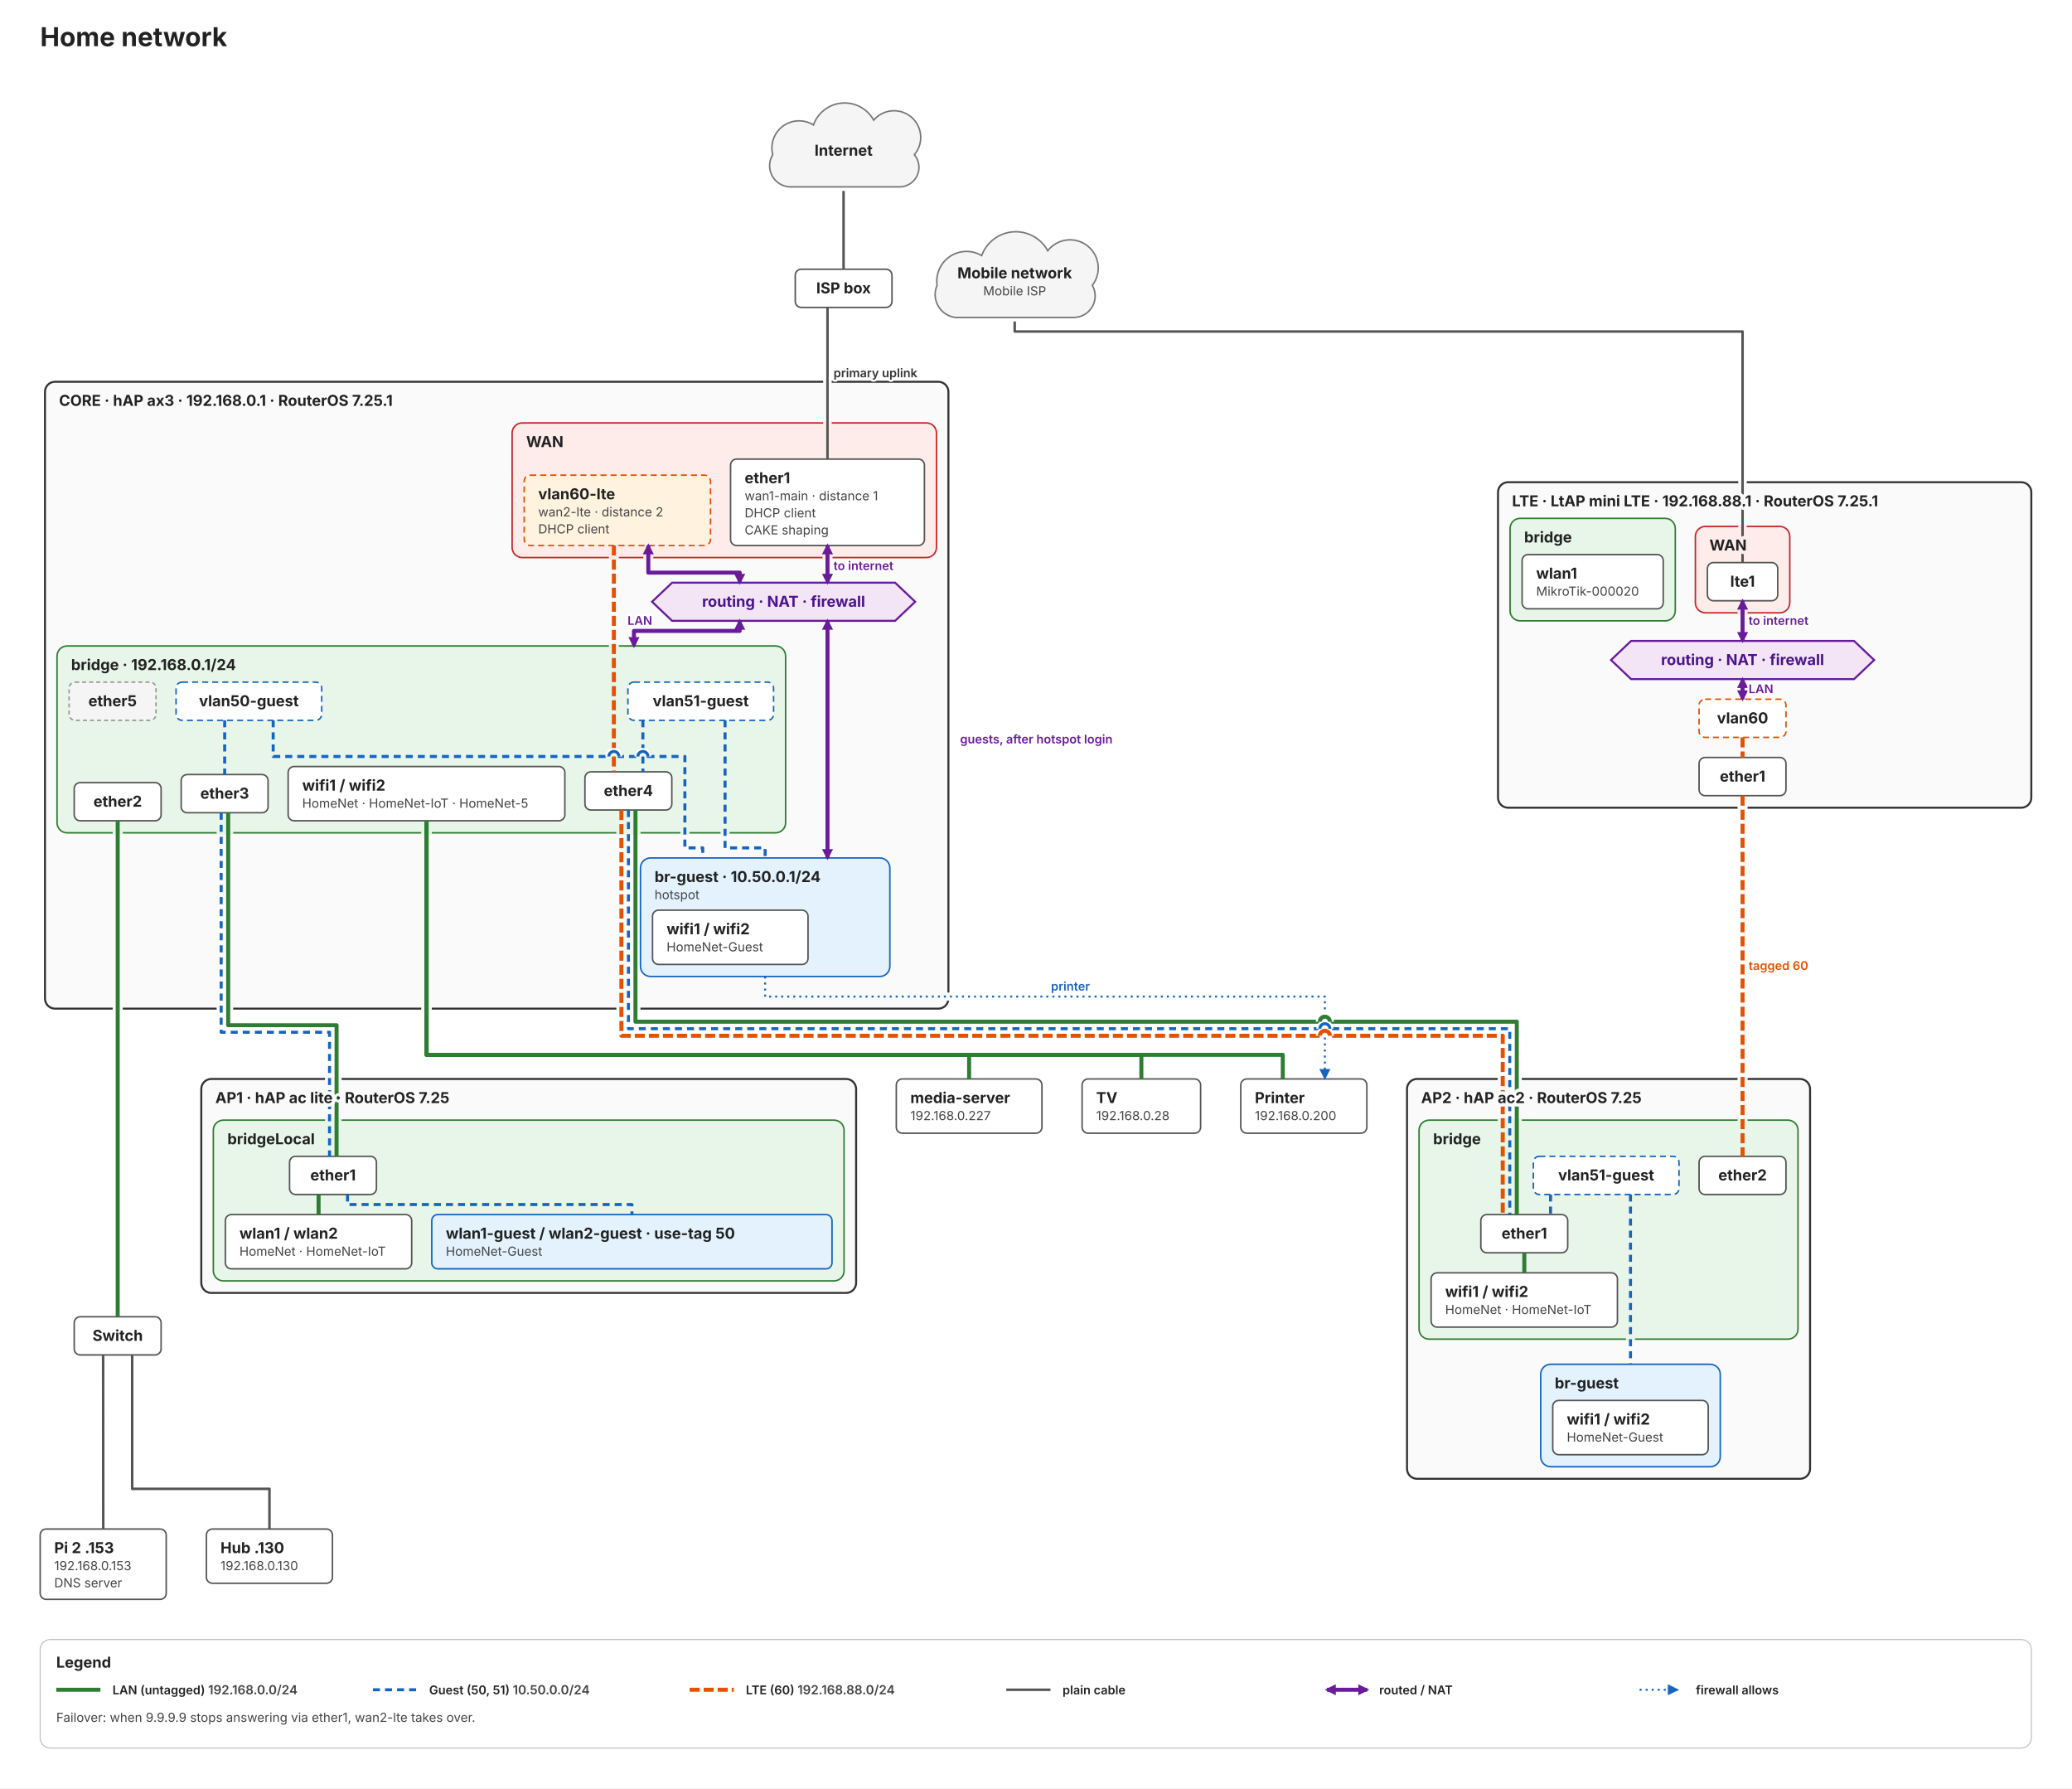
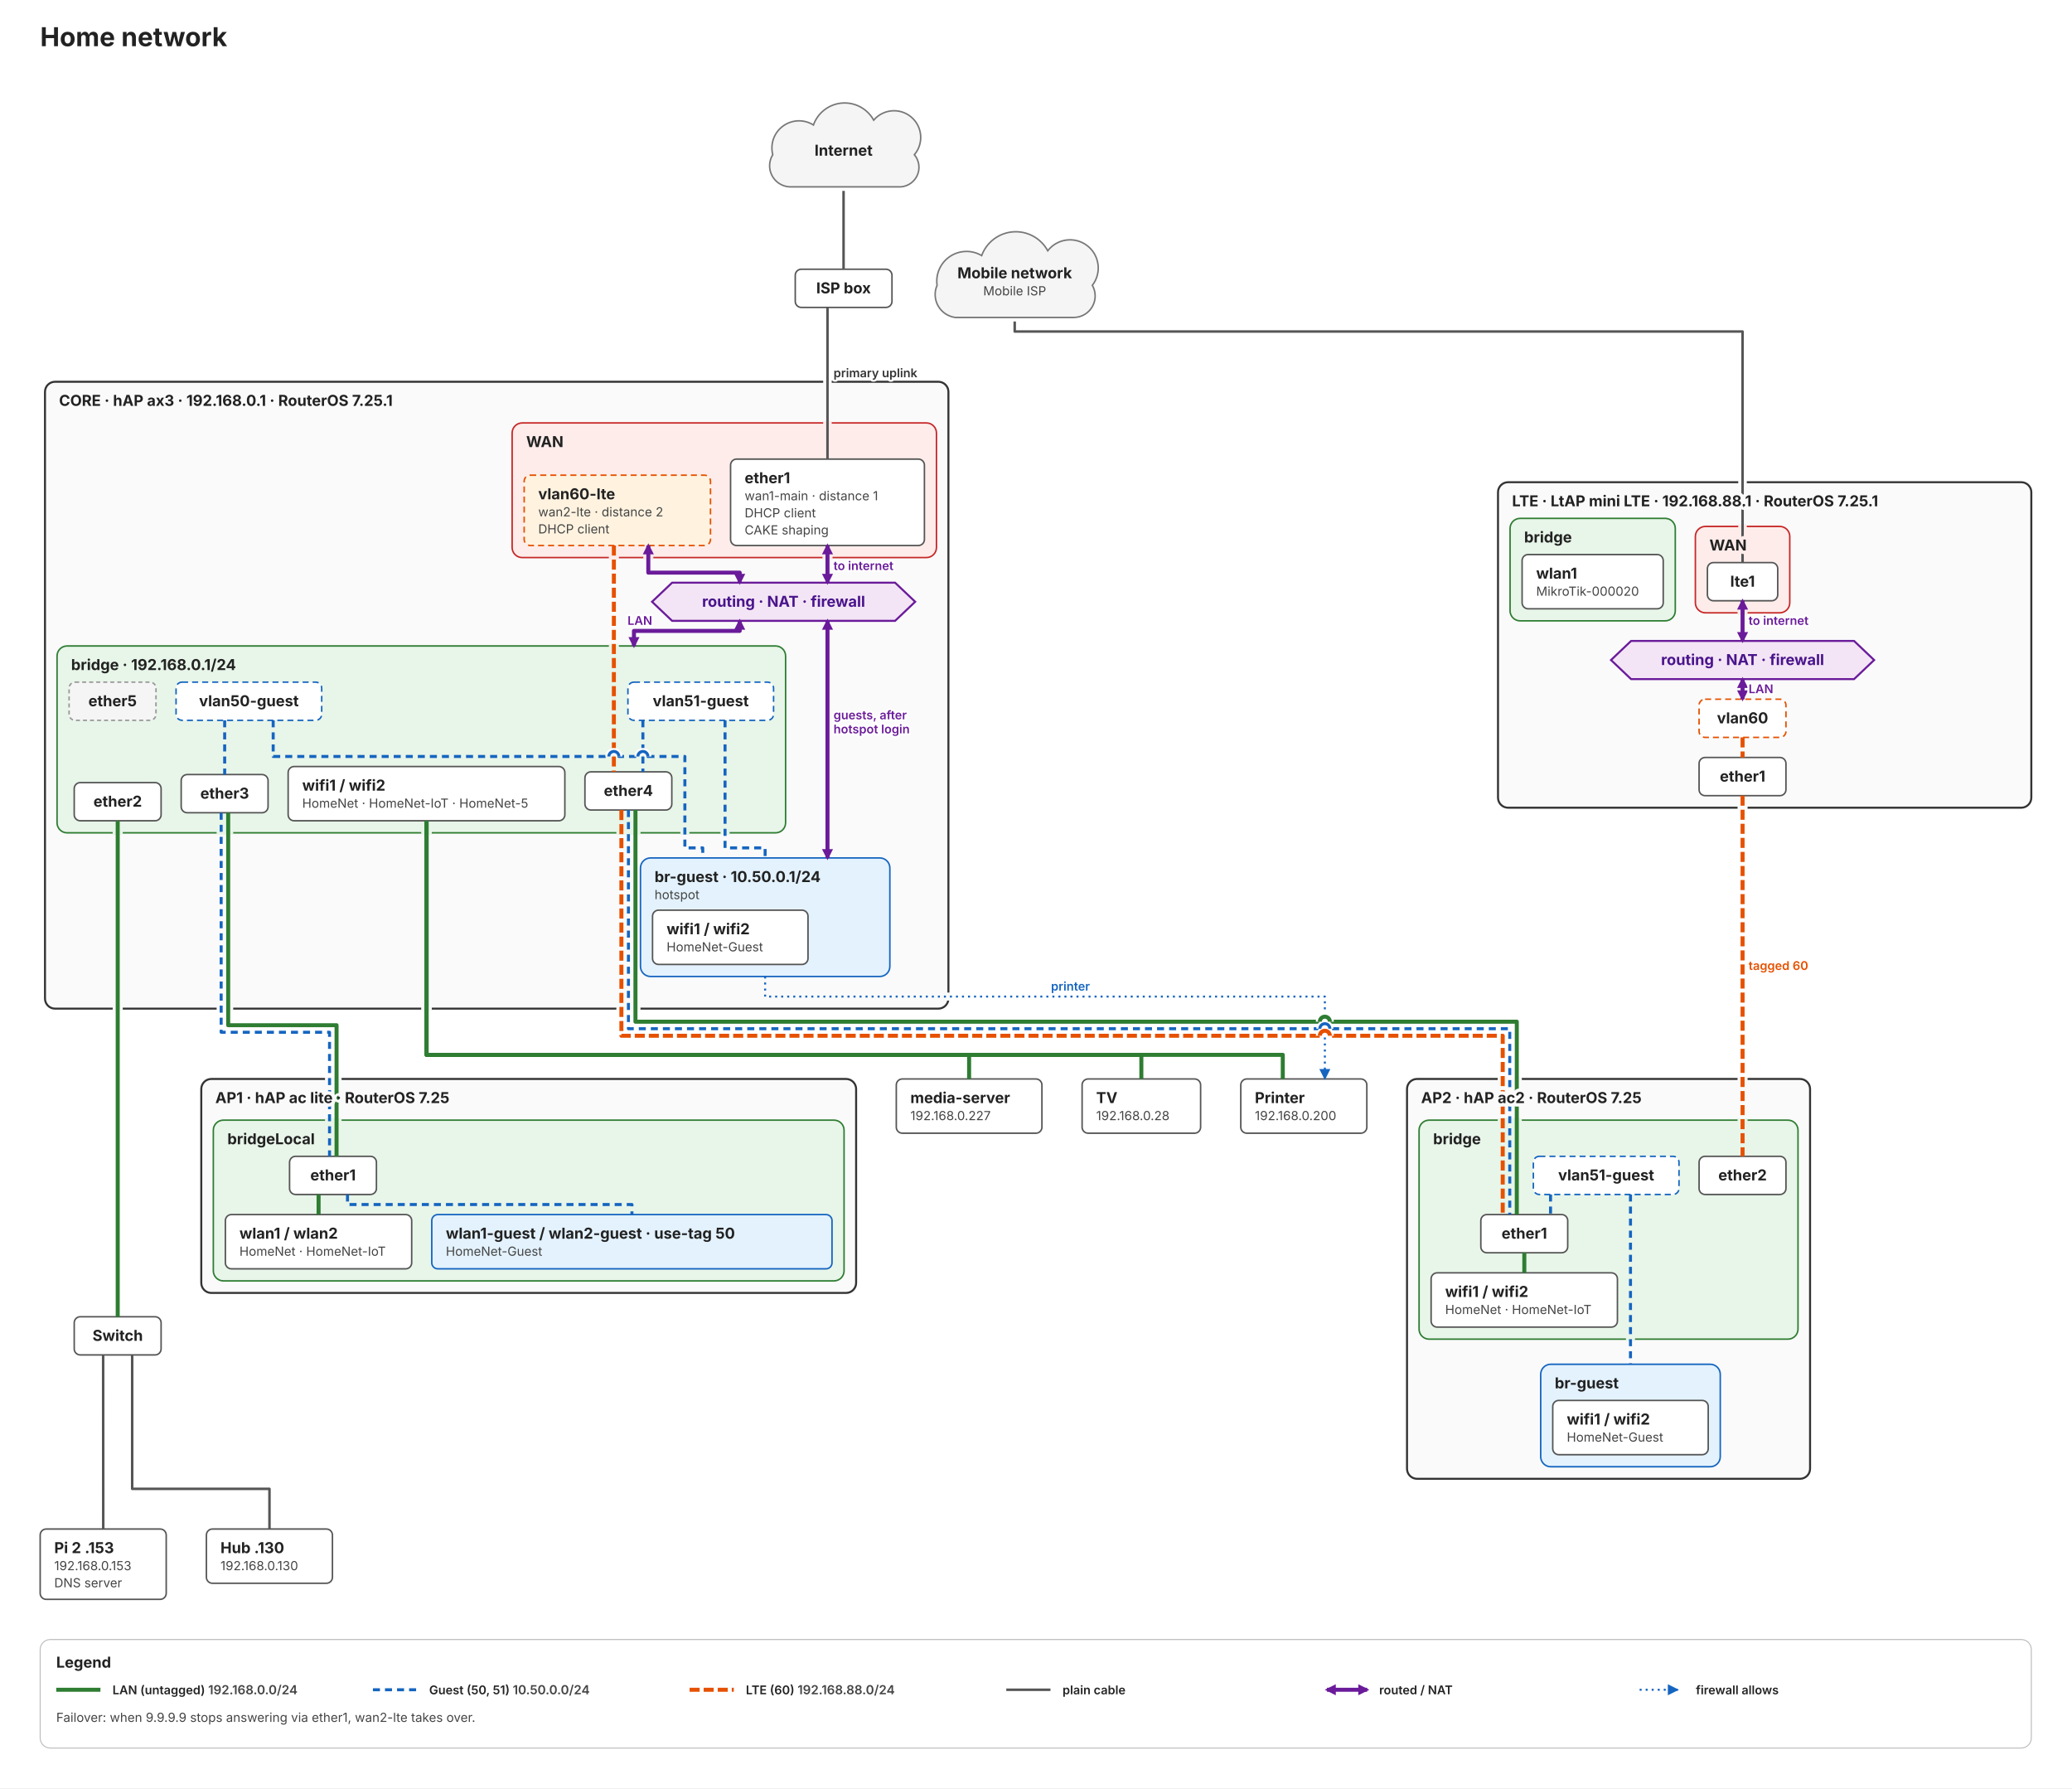
<svg xmlns="http://www.w3.org/2000/svg" width="2063" height="1780" viewBox="0 0 2063 1780" font-family="Inter, 'DejaVu Sans', Arial, sans-serif" font-size="14" fill="#222">
  <defs>
    <marker id="ap" viewBox="0 0 10 10" refX="8" refY="5" markerWidth="2.75" markerHeight="2.75" orient="auto-start-reverse">
      <path d="M0,0 L10,5 L0,10 z" fill="#6A1B9A" />
    </marker>
    <marker id="ab" viewBox="0 0 10 10" refX="9" refY="5" markerWidth="5.5" markerHeight="5.5" orient="auto">
      <path d="M0,0 L10,5 L0,10 z" fill="#1565C0" />
    </marker>
    <style>.h{font-weight:700;font-size:15px}.s{font-size:12.5px;fill:#444}.t{font-size:12px;font-weight:600}</style>
  </defs>
  <rect width="2063" height="1780" fill="#fff" />
  <text x="40" y="46" font-size="26" font-weight="700">Home network</text>
  <rect x="44.8" y="380" width="899.5" height="624" rx="10" fill="#FAFAFA" stroke="#333" stroke-width="2" />
  <rect x="819.6" y="378" width="8.5" height="4" fill="#FAFAFA" />
  <rect x="112.2" y="1002" width="10" height="4" fill="#FAFAFA" />
  <rect x="222.2" y="1002" width="10" height="4" fill="#FAFAFA" />
  <rect x="215.7" y="1002" width="9" height="4" fill="#FAFAFA" />
  <rect x="627.7" y="1002" width="10" height="4" fill="#FAFAFA" />
  <rect x="621.2" y="1002" width="9" height="4" fill="#FAFAFA" />
  <rect x="613.7" y="1002" width="10" height="4" fill="#FAFAFA" />
  <rect x="419.7" y="1002" width="10" height="4" fill="#FAFAFA" />
  <rect x="419.7" y="1002" width="10" height="4" fill="#FAFAFA" />
  <rect x="419.7" y="1002" width="10" height="4" fill="#FAFAFA" />
  <rect x="942.4" y="988" width="4" height="8" fill="#FAFAFA" />
  <rect x="509.9" y="421" width="422.5" height="134" rx="10" fill="#FDECEA" stroke="#C62828" stroke-width="1.5" />
  <rect x="819.6" y="419" width="8.5" height="4" fill="#FDECEA" />
  <rect x="606.2" y="553" width="10" height="4" fill="#FDECEA" />
  <rect x="818.9" y="553" width="10" height="4" fill="#FDECEA" />
  <rect x="640.5" y="553" width="10" height="4" fill="#FDECEA" />
  <rect x="727.4" y="457" width="193" height="86" rx="6" fill="#fff" stroke="#555" stroke-width="1.5" />
  <rect x="521.9" y="473" width="185.5" height="70" rx="6" fill="#FFF3E0" stroke="#E65100" stroke-width="1.5" stroke-dasharray="6 4" />
  <polygon points="649.2,599 669.2,580 891.2,580 911.2,599 891.2,618 669.2,618" fill="#F3E5F5" stroke="#6A1B9A" stroke-width="2" />
  <rect x="56.8" y="643" width="725.4" height="186" rx="10" fill="#E8F5E9" stroke="#2E7D32" stroke-width="1.5" />
  <rect x="112.2" y="827" width="10" height="4" fill="#E8F5E9" />
  <rect x="222.2" y="827" width="10" height="4" fill="#E8F5E9" />
  <rect x="215.7" y="827" width="9" height="4" fill="#E8F5E9" />
  <rect x="627.7" y="827" width="10" height="4" fill="#E8F5E9" />
  <rect x="621.2" y="827" width="9" height="4" fill="#E8F5E9" />
  <rect x="613.7" y="827" width="10" height="4" fill="#E8F5E9" />
  <rect x="419.7" y="827" width="10" height="4" fill="#E8F5E9" />
  <rect x="419.7" y="827" width="10" height="4" fill="#E8F5E9" />
  <rect x="419.7" y="827" width="10" height="4" fill="#E8F5E9" />
  <rect x="606.2" y="641" width="10" height="4" fill="#E8F5E9" />
  <rect x="677.4" y="827" width="9" height="4" fill="#E8F5E9" />
  <rect x="717.4" y="827" width="9" height="4" fill="#E8F5E9" />
  <rect x="73.9" y="779" width="86.5" height="38" rx="6" fill="#fff" stroke="#555" stroke-width="1.5" />
  <rect x="180.4" y="771" width="86.5" height="38" rx="6" fill="#fff" stroke="#555" stroke-width="1.5" />
  <rect x="582.4" y="768.3" width="86.5" height="38" rx="6" fill="#fff" stroke="#555" stroke-width="1.5" />
  <rect x="68.8" y="679" width="86.5" height="38" rx="6" fill="#F5F5F5" stroke="#999" stroke-width="1.5" stroke-dasharray="4 3" />
  <rect x="175.3" y="679" width="145" height="38" rx="6" fill="#fff" stroke="#1565C0" stroke-width="1.5" stroke-dasharray="6 4" />
  <rect x="625.2" y="679" width="145" height="38" rx="6" fill="#fff" stroke="#1565C0" stroke-width="1.5" stroke-dasharray="6 4" />
  <rect x="286.9" y="763" width="275.5" height="54" rx="6" fill="#fff" stroke="#555" stroke-width="1.5" />
  <rect x="637.7" y="854" width="248.3" height="118" rx="10" fill="#E3F2FD" stroke="#1565C0" stroke-width="1.5" />
  <rect x="649.7" y="906" width="154.8" height="54" rx="6" fill="#fff" stroke="#555" stroke-width="1.5" />
  <rect x="200.4" y="1074" width="652" height="213" rx="10" fill="#FAFAFA" stroke="#333" stroke-width="2" />
  <rect x="330.1" y="1072" width="10" height="4" fill="#FAFAFA" />
  <rect x="323.6" y="1072" width="9" height="4" fill="#FAFAFA" />
  <rect x="212.4" y="1115" width="628" height="160" rx="10" fill="#E8F5E9" stroke="#2E7D32" stroke-width="1.5" />
  <rect x="330.1" y="1113" width="10" height="4" fill="#E8F5E9" />
  <rect x="323.6" y="1113" width="9" height="4" fill="#E8F5E9" />
  <rect x="288.3" y="1151" width="86.5" height="38" rx="6" fill="#fff" stroke="#555" stroke-width="1.5" />
  <rect x="224.4" y="1209" width="185.5" height="54" rx="6" fill="#fff" stroke="#555" stroke-width="1.5" />
  <rect x="429.9" y="1209" width="398.5" height="54" rx="6" fill="#E3F2FD" stroke="#1565C0" stroke-width="1.5" />
  <rect x="1400.9" y="1074" width="401.3" height="398" rx="10" fill="#FAFAFA" stroke="#333" stroke-width="2" />
  <rect x="1505.2" y="1072" width="10" height="4" fill="#FAFAFA" />
  <rect x="1498.7" y="1072" width="9" height="4" fill="#FAFAFA" />
  <rect x="1491.2" y="1072" width="10" height="4" fill="#FAFAFA" />
  <rect x="1730" y="1072" width="10" height="4" fill="#FAFAFA" />
  <rect x="1412.9" y="1115" width="377.3" height="218" rx="10" fill="#E8F5E9" stroke="#2E7D32" stroke-width="1.5" />
  <rect x="1505.2" y="1113" width="10" height="4" fill="#E8F5E9" />
  <rect x="1498.7" y="1113" width="9" height="4" fill="#E8F5E9" />
  <rect x="1491.2" y="1113" width="10" height="4" fill="#E8F5E9" />
  <rect x="1730" y="1113" width="10" height="4" fill="#E8F5E9" />
  <rect x="1618.9" y="1331" width="9" height="4" fill="#E8F5E9" />
  <rect x="1474.4" y="1209" width="86.5" height="38" rx="6" fill="#fff" stroke="#555" stroke-width="1.5" />
  <rect x="1691.7" y="1151" width="86.5" height="38" rx="6" fill="#fff" stroke="#555" stroke-width="1.5" />
  <rect x="1526.7" y="1151" width="145" height="38" rx="6" fill="#fff" stroke="#1565C0" stroke-width="1.5" stroke-dasharray="6 4" />
  <rect x="1424.9" y="1267" width="185.5" height="54" rx="6" fill="#fff" stroke="#555" stroke-width="1.5" />
  <rect x="1534" y="1358" width="178.8" height="102" rx="10" fill="#E3F2FD" stroke="#1565C0" stroke-width="1.5" />
  <rect x="1546" y="1394" width="154.8" height="54" rx="6" fill="#fff" stroke="#555" stroke-width="1.5" />
  <rect x="1491.5" y="480" width="531" height="324" rx="10" fill="#FAFAFA" stroke="#333" stroke-width="2" />
  <rect x="1730.7" y="478" width="8.5" height="4" fill="#FAFAFA" />
  <rect x="1730" y="802" width="10" height="4" fill="#FAFAFA" />
  <rect x="1688" y="524" width="94" height="86" rx="10" fill="#FDECEA" stroke="#C62828" stroke-width="1.5" />
  <rect x="1730.7" y="522" width="8.5" height="4" fill="#FDECEA" />
  <rect x="1730" y="608" width="10" height="4" fill="#FDECEA" />
  <rect x="1700" y="560" width="70" height="38" rx="6" fill="#fff" stroke="#555" stroke-width="1.5" />
  <polygon points="1604,657 1624,638 1846,638 1866,657 1846,676 1624,676" fill="#F3E5F5" stroke="#6A1B9A" stroke-width="2" />
  <rect x="1503.5" y="516" width="164.5" height="102" rx="10" fill="#E8F5E9" stroke="#2E7D32" stroke-width="1.5" />
  <rect x="1515.5" y="552" width="140.5" height="54" rx="6" fill="#fff" stroke="#555" stroke-width="1.5" />
  <rect x="1691.7" y="754" width="86.5" height="38" rx="6" fill="#fff" stroke="#555" stroke-width="1.5" />
  <rect x="1691.7" y="696" width="86.5" height="38" rx="6" fill="#fff" stroke="#E65100" stroke-width="1.5" stroke-dasharray="6 4" />
  <path d="M785.9,186 A21,21 0 0 1 769.4,154 A27,27 0 0 1 809.9,124.4 A33,33 0 0 1 869.9,119.6 A25.5,25.5 0 0 1 910.4,154 A19.5,19.5 0 0 1 893.9,186 Z" fill="#F5F5F5" stroke="#777" stroke-width="1.5" />
  <rect x="791.8" y="268" width="96.3" height="38" rx="6" fill="#fff" stroke="#555" stroke-width="1.5" />
  <path d="M951.1,316 A23,23 0 0 1 933,284 A29.6,29.6 0 0 1 977.4,254.4 A36.2,36.2 0 0 1 1043.2,249.6 A28,28 0 0 1 1087.6,284 A21.4,21.4 0 0 1 1069.5,316 Z" fill="#F5F5F5" stroke="#777" stroke-width="1.5" />
  <rect x="73.9" y="1310.7" width="86.5" height="38" rx="6" fill="#fff" stroke="#555" stroke-width="1.5" />
  <rect x="205.5" y="1522" width="125.5" height="54" rx="6" fill="#fff" stroke="#555" stroke-width="1.5" />
  <rect x="40" y="1522" width="125.5" height="70" rx="6" fill="#fff" stroke="#555" stroke-width="1.5" />
  <rect x="1235.4" y="1074" width="125.5" height="54" rx="6" fill="#fff" stroke="#555" stroke-width="1.5" />
  <rect x="892.4" y="1074" width="145" height="54" rx="6" fill="#fff" stroke="#555" stroke-width="1.5" />
  <rect x="1077.4" y="1074" width="118" height="54" rx="6" fill="#fff" stroke="#555" stroke-width="1.5" />
  <path d="M761.8,972 L761.8,992 L1319.1,992 L1319.1,1074" fill="none" stroke="#1565C0" stroke-width="2" stroke-dasharray="2 4" stroke-linejoin="round" marker-end="url(#ab)" />
  <path d="M839.9,190 L839.9,268" fill="none" stroke="#555" stroke-width="2.5" stroke-linejoin="round" />
  <path d="M823.9,306 L823.9,457" fill="none" stroke="#555" stroke-width="2.5" stroke-linejoin="round" />
  <path d="M1010.3,320 L1010.3,330 L1735,330 L1735,560" fill="none" stroke="#555" stroke-width="2.5" stroke-linejoin="round" />
  <path d="M131.6,1348.7 L131.6,1482 L268.3,1482 L268.3,1522" fill="none" stroke="#555" stroke-width="2.5" stroke-linejoin="round" />
  <path d="M102.7,1348.7 L102.8,1522" fill="none" stroke="#555" stroke-width="2.5" stroke-linejoin="round" />
  <path d="M117.2,817 L117.2,1310.7" fill="none" stroke="#2E7D32" stroke-width="4" stroke-linejoin="round" />
  <path d="M227.2,809 L227.2,1020.5 L335.1,1020.5 L335.1,1151" fill="none" stroke="#2E7D32" stroke-width="4" stroke-linejoin="round" />
  <path d="M632.7,806.3 L632.7,1017 L1314.1,1017 A5,5 0 0 1 1324.1,1017 L1510.2,1017 L1510.2,1209" fill="none" stroke="#2E7D32" stroke-width="4" stroke-linejoin="round" />
  <path d="M424.7,817 L424.7,1050 L1277.2,1050 L1277.2,1074" fill="none" stroke="#2E7D32" stroke-width="4" stroke-linejoin="round" />
  <path d="M424.7,817 L424.7,1050 L964.9,1050 L964.9,1074" fill="none" stroke="#2E7D32" stroke-width="4" stroke-linejoin="round" />
  <path d="M424.7,817 L424.7,1050 L1136.4,1050 L1136.4,1074" fill="none" stroke="#2E7D32" stroke-width="4" stroke-linejoin="round" />
  <path d="M317.2,1189 L317.2,1209" fill="none" stroke="#2E7D32" stroke-width="4" stroke-linejoin="round" />
  <path d="M1517.7,1247 L1517.7,1267" fill="none" stroke="#2E7D32" stroke-width="4" stroke-linejoin="round" />
  <path d="M220.2,809 L220.2,1027.5 L328.1,1027.5 L328.1,1151" fill="none" stroke="#1565C0" stroke-width="3" stroke-dasharray="7 5" stroke-linejoin="round" />
  <path d="M625.7,806.3 L625.7,1024 L1314.1,1024 A5,5 0 0 1 1324.1,1024 L1503.2,1024 L1503.2,1209" fill="none" stroke="#1565C0" stroke-width="3" stroke-dasharray="7 5" stroke-linejoin="round" />
  <path d="M223.7,717 L223.7,771" fill="none" stroke="#1565C0" stroke-width="3" stroke-dasharray="7 5" stroke-linejoin="round" />
  <path d="M640.1,717 L640.1,768.3" fill="none" stroke="#1565C0" stroke-width="3" stroke-dasharray="7 5" stroke-linejoin="round" />
  <path d="M272,717 L272,753 L606.2,753 A5,5 0 0 1 616.2,753 L635.1,753 A5,5 0 0 1 645.1,753 L681.9,753 L681.9,844 L699.7,844 L699.7,854" fill="none" stroke="#1565C0" stroke-width="3" stroke-dasharray="7 5" stroke-linejoin="round" />
  <path d="M721.9,717 L721.9,844 L761.8,844 L761.8,854" fill="none" stroke="#1565C0" stroke-width="3" stroke-dasharray="7 5" stroke-linejoin="round" />
  <path d="M346,1189 L346,1199 L629.2,1199 L629.2,1209" fill="none" stroke="#1565C0" stroke-width="3" stroke-dasharray="7 5" stroke-linejoin="round" />
  <path d="M1543.8,1189 L1543.8,1209" fill="none" stroke="#1565C0" stroke-width="3" stroke-dasharray="7 5" stroke-linejoin="round" />
  <path d="M1623.4,1189 L1623.4,1358" fill="none" stroke="#1565C0" stroke-width="3" stroke-dasharray="7 5" stroke-linejoin="round" />
  <path d="M618.7,806.3 L618.7,1031 L1314.1,1031 A5,5 0 0 1 1324.1,1031 L1496.2,1031 L1496.2,1209" fill="none" stroke="#E65100" stroke-width="4" stroke-dasharray="10 4" stroke-linejoin="round" />
  <path d="M1735,792 L1735,1151" fill="none" stroke="#E65100" stroke-width="4" stroke-dasharray="10 4" stroke-linejoin="round" />
  <path d="M611.2,543 L611.2,768.3" fill="none" stroke="#E65100" stroke-width="4" stroke-dasharray="10 4" stroke-linejoin="round" />
  <path d="M1735,734 L1735,754" fill="none" stroke="#E65100" stroke-width="4" stroke-dasharray="10 4" stroke-linejoin="round" />
  <path d="M823.9,543 L823.9,580" fill="none" stroke="#6A1B9A" stroke-width="4" stroke-linejoin="round" marker-start="url(#ap)" marker-end="url(#ap)" />
  <path d="M645.5,543 L645.5,570 L736.5,570 L736.5,580" fill="none" stroke="#6A1B9A" stroke-width="4" stroke-linejoin="round" marker-start="url(#ap)" marker-end="url(#ap)" />
  <path d="M736.5,618 L736.5,628 L631.2,628 L631.2,643" fill="none" stroke="#6A1B9A" stroke-width="4" stroke-linejoin="round" marker-start="url(#ap)" marker-end="url(#ap)" />
  <path d="M823.9,618 L823.9,854" fill="none" stroke="#6A1B9A" stroke-width="4" stroke-linejoin="round" marker-start="url(#ap)" marker-end="url(#ap)" />
  <path d="M1735,598 L1735,638" fill="none" stroke="#6A1B9A" stroke-width="4" stroke-linejoin="round" marker-start="url(#ap)" marker-end="url(#ap)" />
  <path d="M1735,676 L1735,696" fill="none" stroke="#6A1B9A" stroke-width="4" stroke-linejoin="round" marker-start="url(#ap)" marker-end="url(#ap)" />
  <path d="M1314.1,1017 A5,5 0 0 1 1324.1,1017" fill="none" stroke="#fff" stroke-width="8" />
  <path d="M1314.1,1024 A5,5 0 0 1 1324.1,1024" fill="none" stroke="#fff" stroke-width="7" />
  <path d="M606.2,753 A5,5 0 0 1 616.2,753" fill="none" stroke="#fff" stroke-width="7" />
  <path d="M635.1,753 A5,5 0 0 1 645.1,753" fill="none" stroke="#fff" stroke-width="7" />
  <path d="M1314.1,1031 A5,5 0 0 1 1324.1,1031" fill="none" stroke="#fff" stroke-width="8" />
  <path d="M1314.1,1017 A5,5 0 0 1 1324.1,1017" fill="none" stroke="#2E7D32" stroke-width="4" />
  <path d="M1314.1,1024 A5,5 0 0 1 1324.1,1024" fill="none" stroke="#1565C0" stroke-width="3" />
  <path d="M606.2,753 A5,5 0 0 1 616.2,753" fill="none" stroke="#1565C0" stroke-width="3" />
  <path d="M635.1,753 A5,5 0 0 1 645.1,753" fill="none" stroke="#1565C0" stroke-width="3" />
  <path d="M1314.1,1031 A5,5 0 0 1 1324.1,1031" fill="none" stroke="#E65100" stroke-width="4" />
  <text x="58.8" y="404" class="h" stroke="#FAFAFA" stroke-width="7" stroke-linejoin="round" paint-order="stroke">CORE · hAP ax3 · 192.168.0.1 · RouterOS 7.25.1</text>
  <text x="523.9" y="445" class="h" stroke="#FDECEA" stroke-width="7" stroke-linejoin="round" paint-order="stroke">WAN</text>
  <text x="741.4" y="481" class="h" stroke="#fff" stroke-width="3" stroke-linejoin="round" paint-order="stroke">ether1</text>
  <text x="741.4" y="498" class="s" stroke="#fff" stroke-width="3" stroke-linejoin="round" paint-order="stroke">wan1-main · distance 1</text>
  <text x="741.4" y="515" class="s" stroke="#fff" stroke-width="3" stroke-linejoin="round" paint-order="stroke">DHCP client</text>
  <text x="741.4" y="532" class="s" stroke="#fff" stroke-width="3" stroke-linejoin="round" paint-order="stroke">CAKE shaping</text>
  <text x="535.9" y="497" class="h" stroke="#FFF3E0" stroke-width="3" stroke-linejoin="round" paint-order="stroke">vlan60-lte</text>
  <text x="535.9" y="514" class="s" stroke="#FFF3E0" stroke-width="3" stroke-linejoin="round" paint-order="stroke">wan2-lte · distance 2</text>
  <text x="535.9" y="531" class="s" stroke="#FFF3E0" stroke-width="3" stroke-linejoin="round" paint-order="stroke">DHCP client</text>
  <text x="780.2" y="604" class="h" text-anchor="middle" fill="#4A148C" stroke="#F3E5F5" stroke-width="3" stroke-linejoin="round" paint-order="stroke">routing · NAT · firewall</text>
  <text x="70.8" y="667" class="h" stroke="#E8F5E9" stroke-width="7" stroke-linejoin="round" paint-order="stroke">bridge · 192.168.0.1/24</text>
  <text x="117.2" y="803" class="h" text-anchor="middle" stroke="#fff" stroke-width="3" stroke-linejoin="round" paint-order="stroke">ether2</text>
  <text x="223.7" y="795" class="h" text-anchor="middle" stroke="#fff" stroke-width="3" stroke-linejoin="round" paint-order="stroke">ether3</text>
  <text x="625.7" y="792.3" class="h" text-anchor="middle" stroke="#fff" stroke-width="3" stroke-linejoin="round" paint-order="stroke">ether4</text>
  <text x="112.1" y="703" class="h" text-anchor="middle" stroke="#F5F5F5" stroke-width="3" stroke-linejoin="round" paint-order="stroke">ether5</text>
  <text x="247.8" y="703" class="h" text-anchor="middle" stroke="#fff" stroke-width="3" stroke-linejoin="round" paint-order="stroke">vlan50-guest</text>
  <text x="697.7" y="703" class="h" text-anchor="middle" stroke="#fff" stroke-width="3" stroke-linejoin="round" paint-order="stroke">vlan51-guest</text>
  <text x="300.9" y="787" class="h" stroke="#fff" stroke-width="3" stroke-linejoin="round" paint-order="stroke">wifi1 / wifi2</text>
  <text x="300.9" y="804" class="s" stroke="#fff" stroke-width="3" stroke-linejoin="round" paint-order="stroke">HomeNet · HomeNet-IoT · HomeNet-5</text>
  <text x="651.7" y="878" class="h" stroke="#E3F2FD" stroke-width="7" stroke-linejoin="round" paint-order="stroke">br-guest · 10.50.0.1/24</text>
  <text x="651.7" y="895" class="s" stroke="#E3F2FD" stroke-width="7" stroke-linejoin="round" paint-order="stroke">hotspot</text>
  <text x="663.7" y="930" class="h" stroke="#fff" stroke-width="3" stroke-linejoin="round" paint-order="stroke">wifi1 / wifi2</text>
  <text x="663.7" y="947" class="s" stroke="#fff" stroke-width="3" stroke-linejoin="round" paint-order="stroke">HomeNet-Guest</text>
  <text x="214.4" y="1098" class="h" stroke="#FAFAFA" stroke-width="7" stroke-linejoin="round" paint-order="stroke">AP1 · hAP ac lite · RouterOS 7.25</text>
  <text x="226.4" y="1139" class="h" stroke="#E8F5E9" stroke-width="7" stroke-linejoin="round" paint-order="stroke">bridgeLocal</text>
  <text x="331.6" y="1175" class="h" text-anchor="middle" stroke="#fff" stroke-width="3" stroke-linejoin="round" paint-order="stroke">ether1</text>
  <text x="238.4" y="1233" class="h" stroke="#fff" stroke-width="3" stroke-linejoin="round" paint-order="stroke">wlan1 / wlan2</text>
  <text x="238.4" y="1250" class="s" stroke="#fff" stroke-width="3" stroke-linejoin="round" paint-order="stroke">HomeNet · HomeNet-IoT</text>
  <text x="443.9" y="1233" class="h" stroke="#E3F2FD" stroke-width="3" stroke-linejoin="round" paint-order="stroke">wlan1-guest / wlan2-guest · use-tag 50</text>
  <text x="443.9" y="1250" class="s" stroke="#E3F2FD" stroke-width="3" stroke-linejoin="round" paint-order="stroke">HomeNet-Guest</text>
  <text x="1414.9" y="1098" class="h" stroke="#FAFAFA" stroke-width="7" stroke-linejoin="round" paint-order="stroke">AP2 · hAP ac2 · RouterOS 7.25</text>
  <text x="1426.9" y="1139" class="h" stroke="#E8F5E9" stroke-width="7" stroke-linejoin="round" paint-order="stroke">bridge</text>
  <text x="1517.7" y="1233" class="h" text-anchor="middle" stroke="#fff" stroke-width="3" stroke-linejoin="round" paint-order="stroke">ether1</text>
  <text x="1735" y="1175" class="h" text-anchor="middle" stroke="#fff" stroke-width="3" stroke-linejoin="round" paint-order="stroke">ether2</text>
  <text x="1599.2" y="1175" class="h" text-anchor="middle" stroke="#fff" stroke-width="3" stroke-linejoin="round" paint-order="stroke">vlan51-guest</text>
  <text x="1438.9" y="1291" class="h" stroke="#fff" stroke-width="3" stroke-linejoin="round" paint-order="stroke">wifi1 / wifi2</text>
  <text x="1438.9" y="1308" class="s" stroke="#fff" stroke-width="3" stroke-linejoin="round" paint-order="stroke">HomeNet · HomeNet-IoT</text>
  <text x="1548" y="1382" class="h" stroke="#E3F2FD" stroke-width="7" stroke-linejoin="round" paint-order="stroke">br-guest</text>
  <text x="1560" y="1418" class="h" stroke="#fff" stroke-width="3" stroke-linejoin="round" paint-order="stroke">wifi1 / wifi2</text>
  <text x="1560" y="1435" class="s" stroke="#fff" stroke-width="3" stroke-linejoin="round" paint-order="stroke">HomeNet-Guest</text>
  <text x="1505.5" y="504" class="h" stroke="#FAFAFA" stroke-width="7" stroke-linejoin="round" paint-order="stroke">LTE · LtAP mini LTE · 192.168.88.1 · RouterOS 7.25.1</text>
  <text x="1702" y="548" class="h" stroke="#FDECEA" stroke-width="7" stroke-linejoin="round" paint-order="stroke">WAN</text>
  <text x="1735" y="584" class="h" text-anchor="middle" stroke="#fff" stroke-width="3" stroke-linejoin="round" paint-order="stroke">lte1</text>
  <text x="1735" y="662" class="h" text-anchor="middle" fill="#4A148C" stroke="#F3E5F5" stroke-width="3" stroke-linejoin="round" paint-order="stroke">routing · NAT · firewall</text>
  <text x="1517.5" y="540" class="h" stroke="#E8F5E9" stroke-width="7" stroke-linejoin="round" paint-order="stroke">bridge</text>
  <text x="1529.5" y="576" class="h" stroke="#fff" stroke-width="3" stroke-linejoin="round" paint-order="stroke">wlan1</text>
  <text x="1529.5" y="593" class="s" stroke="#fff" stroke-width="3" stroke-linejoin="round" paint-order="stroke">MikroTik-000020</text>
  <text x="1735" y="778" class="h" text-anchor="middle" stroke="#fff" stroke-width="3" stroke-linejoin="round" paint-order="stroke">ether1</text>
  <text x="1735" y="720" class="h" text-anchor="middle" stroke="#fff" stroke-width="3" stroke-linejoin="round" paint-order="stroke">vlan60</text>
  <text x="839.9" y="155" class="h" text-anchor="middle" stroke="#F5F5F5" stroke-width="3" stroke-linejoin="round" paint-order="stroke">Internet</text>
  <text x="839.9" y="292" class="h" text-anchor="middle" stroke="#fff" stroke-width="3" stroke-linejoin="round" paint-order="stroke">ISP box</text>
  <text x="1010.3" y="277" class="h" text-anchor="middle" stroke="#F5F5F5" stroke-width="3" stroke-linejoin="round" paint-order="stroke">Mobile network</text>
  <text x="1010.3" y="294" class="s" text-anchor="middle" stroke="#F5F5F5" stroke-width="3" stroke-linejoin="round" paint-order="stroke">Mobile ISP</text>
  <text x="117.2" y="1334.7" class="h" text-anchor="middle" stroke="#fff" stroke-width="3" stroke-linejoin="round" paint-order="stroke">Switch</text>
  <text x="219.5" y="1546" class="h" stroke="#fff" stroke-width="3" stroke-linejoin="round" paint-order="stroke">Hub .130</text>
  <text x="219.5" y="1563" class="s" stroke="#fff" stroke-width="3" stroke-linejoin="round" paint-order="stroke">192.168.0.130</text>
  <text x="54" y="1546" class="h" stroke="#fff" stroke-width="3" stroke-linejoin="round" paint-order="stroke">Pi 2 .153</text>
  <text x="54" y="1563" class="s" stroke="#fff" stroke-width="3" stroke-linejoin="round" paint-order="stroke">192.168.0.153</text>
  <text x="54" y="1580" class="s" stroke="#fff" stroke-width="3" stroke-linejoin="round" paint-order="stroke">DNS server</text>
  <text x="1249.4" y="1098" class="h" stroke="#fff" stroke-width="3" stroke-linejoin="round" paint-order="stroke">Printer</text>
  <text x="1249.4" y="1115" class="s" stroke="#fff" stroke-width="3" stroke-linejoin="round" paint-order="stroke">192.168.0.200</text>
  <text x="906.4" y="1098" class="h" stroke="#fff" stroke-width="3" stroke-linejoin="round" paint-order="stroke">media-server</text>
  <text x="906.4" y="1115" class="s" stroke="#fff" stroke-width="3" stroke-linejoin="round" paint-order="stroke">192.168.0.227</text>
  <text x="1091.4" y="1098" class="h" stroke="#fff" stroke-width="3" stroke-linejoin="round" paint-order="stroke">TV</text>
  <text x="1091.4" y="1115" class="s" stroke="#fff" stroke-width="3" stroke-linejoin="round" paint-order="stroke">192.168.0.28</text>
  <text x="829.9" y="375.5" class="t" fill="#333" stroke="#fff" stroke-width="4" stroke-linejoin="round" paint-order="stroke">primary uplink</text>
  <text x="1741" y="965.5" class="t" fill="#E65100" stroke="#fff" stroke-width="4" stroke-linejoin="round" paint-order="stroke">tagged 60</text>
  <text x="829.9" y="567.4" class="t" fill="#6A1B9A" stroke="#fff" stroke-width="4" stroke-linejoin="round" paint-order="stroke">to internet</text>
  <text x="624.8" y="622" class="t" fill="#6A1B9A" stroke="#fff" stroke-width="4" stroke-linejoin="round" paint-order="stroke">LAN</text>
-   <text x="955.9" y="740" class="t" fill="#6A1B9A" stroke="#fff" stroke-width="4" stroke-linejoin="round" paint-order="stroke">guests, after hotspot login</text>
+   <text x="829.9" y="716" class="t" fill="#6A1B9A" stroke="#fff" stroke-width="4" stroke-linejoin="round" paint-order="stroke">guests, after</text>
+   <text x="829.9" y="730" class="t" fill="#6A1B9A" stroke="#fff" stroke-width="4" stroke-linejoin="round" paint-order="stroke">hotspot login</text>
  <text x="1046.4" y="986" class="t" fill="#1565C0" stroke="#fff" stroke-width="4" stroke-linejoin="round" paint-order="stroke">printer</text>
  <text x="1741" y="622" class="t" fill="#6A1B9A" stroke="#fff" stroke-width="4" stroke-linejoin="round" paint-order="stroke">to internet</text>
  <text x="1741" y="690" class="t" fill="#6A1B9A" stroke="#fff" stroke-width="4" stroke-linejoin="round" paint-order="stroke">LAN</text>
  <g class="legend">
    <rect x="40" y="1632" width="1982.5" height="108" rx="10" fill="#fff" stroke="#BDBDBD" stroke-width="1" />
    <text x="56" y="1660" class="h">Legend</text>
    <path d="M56,1682 L100,1682" fill="none" stroke="#2E7D32" stroke-width="4" />
    <text x="112" y="1686.5" class="t">LAN (untagged) <tspan class="s">192.168.0.0/24</tspan>
    </text>
    <path d="M371.3,1682 L415.3,1682" fill="none" stroke="#1565C0" stroke-width="3" stroke-dasharray="7 5" />
    <text x="427.3" y="1686.5" class="t">Guest (50, 51) <tspan class="s">10.50.0.0/24</tspan>
    </text>
    <path d="M686.6,1682 L730.6,1682" fill="none" stroke="#E65100" stroke-width="4" stroke-dasharray="10 4" />
    <text x="742.6" y="1686.5" class="t">LTE (60) <tspan class="s">192.168.88.0/24</tspan>
    </text>
    <path d="M1001.9,1682 L1045.9,1682" fill="none" stroke="#555" stroke-width="2.5" />
    <text x="1057.9" y="1686.5" class="t">plain cable</text>
    <path d="M1321.2,1682 L1361.2,1682" fill="none" stroke="#6A1B9A" stroke-width="4" marker-start="url(#ap)" marker-end="url(#ap)" />
    <text x="1373.2" y="1686.5" class="t">routed / NAT</text>
    <path d="M1632.5,1682 L1670.5,1682" fill="none" stroke="#1565C0" stroke-width="2" stroke-dasharray="2 4" marker-end="url(#ab)" />
    <text x="1688.5" y="1686.5" class="t">firewall allows</text>
    <text x="56" y="1714" class="s">Failover: when 9.9.9.9 stops answering via ether1, wan2-lte takes over.</text>
  </g>
</svg>
